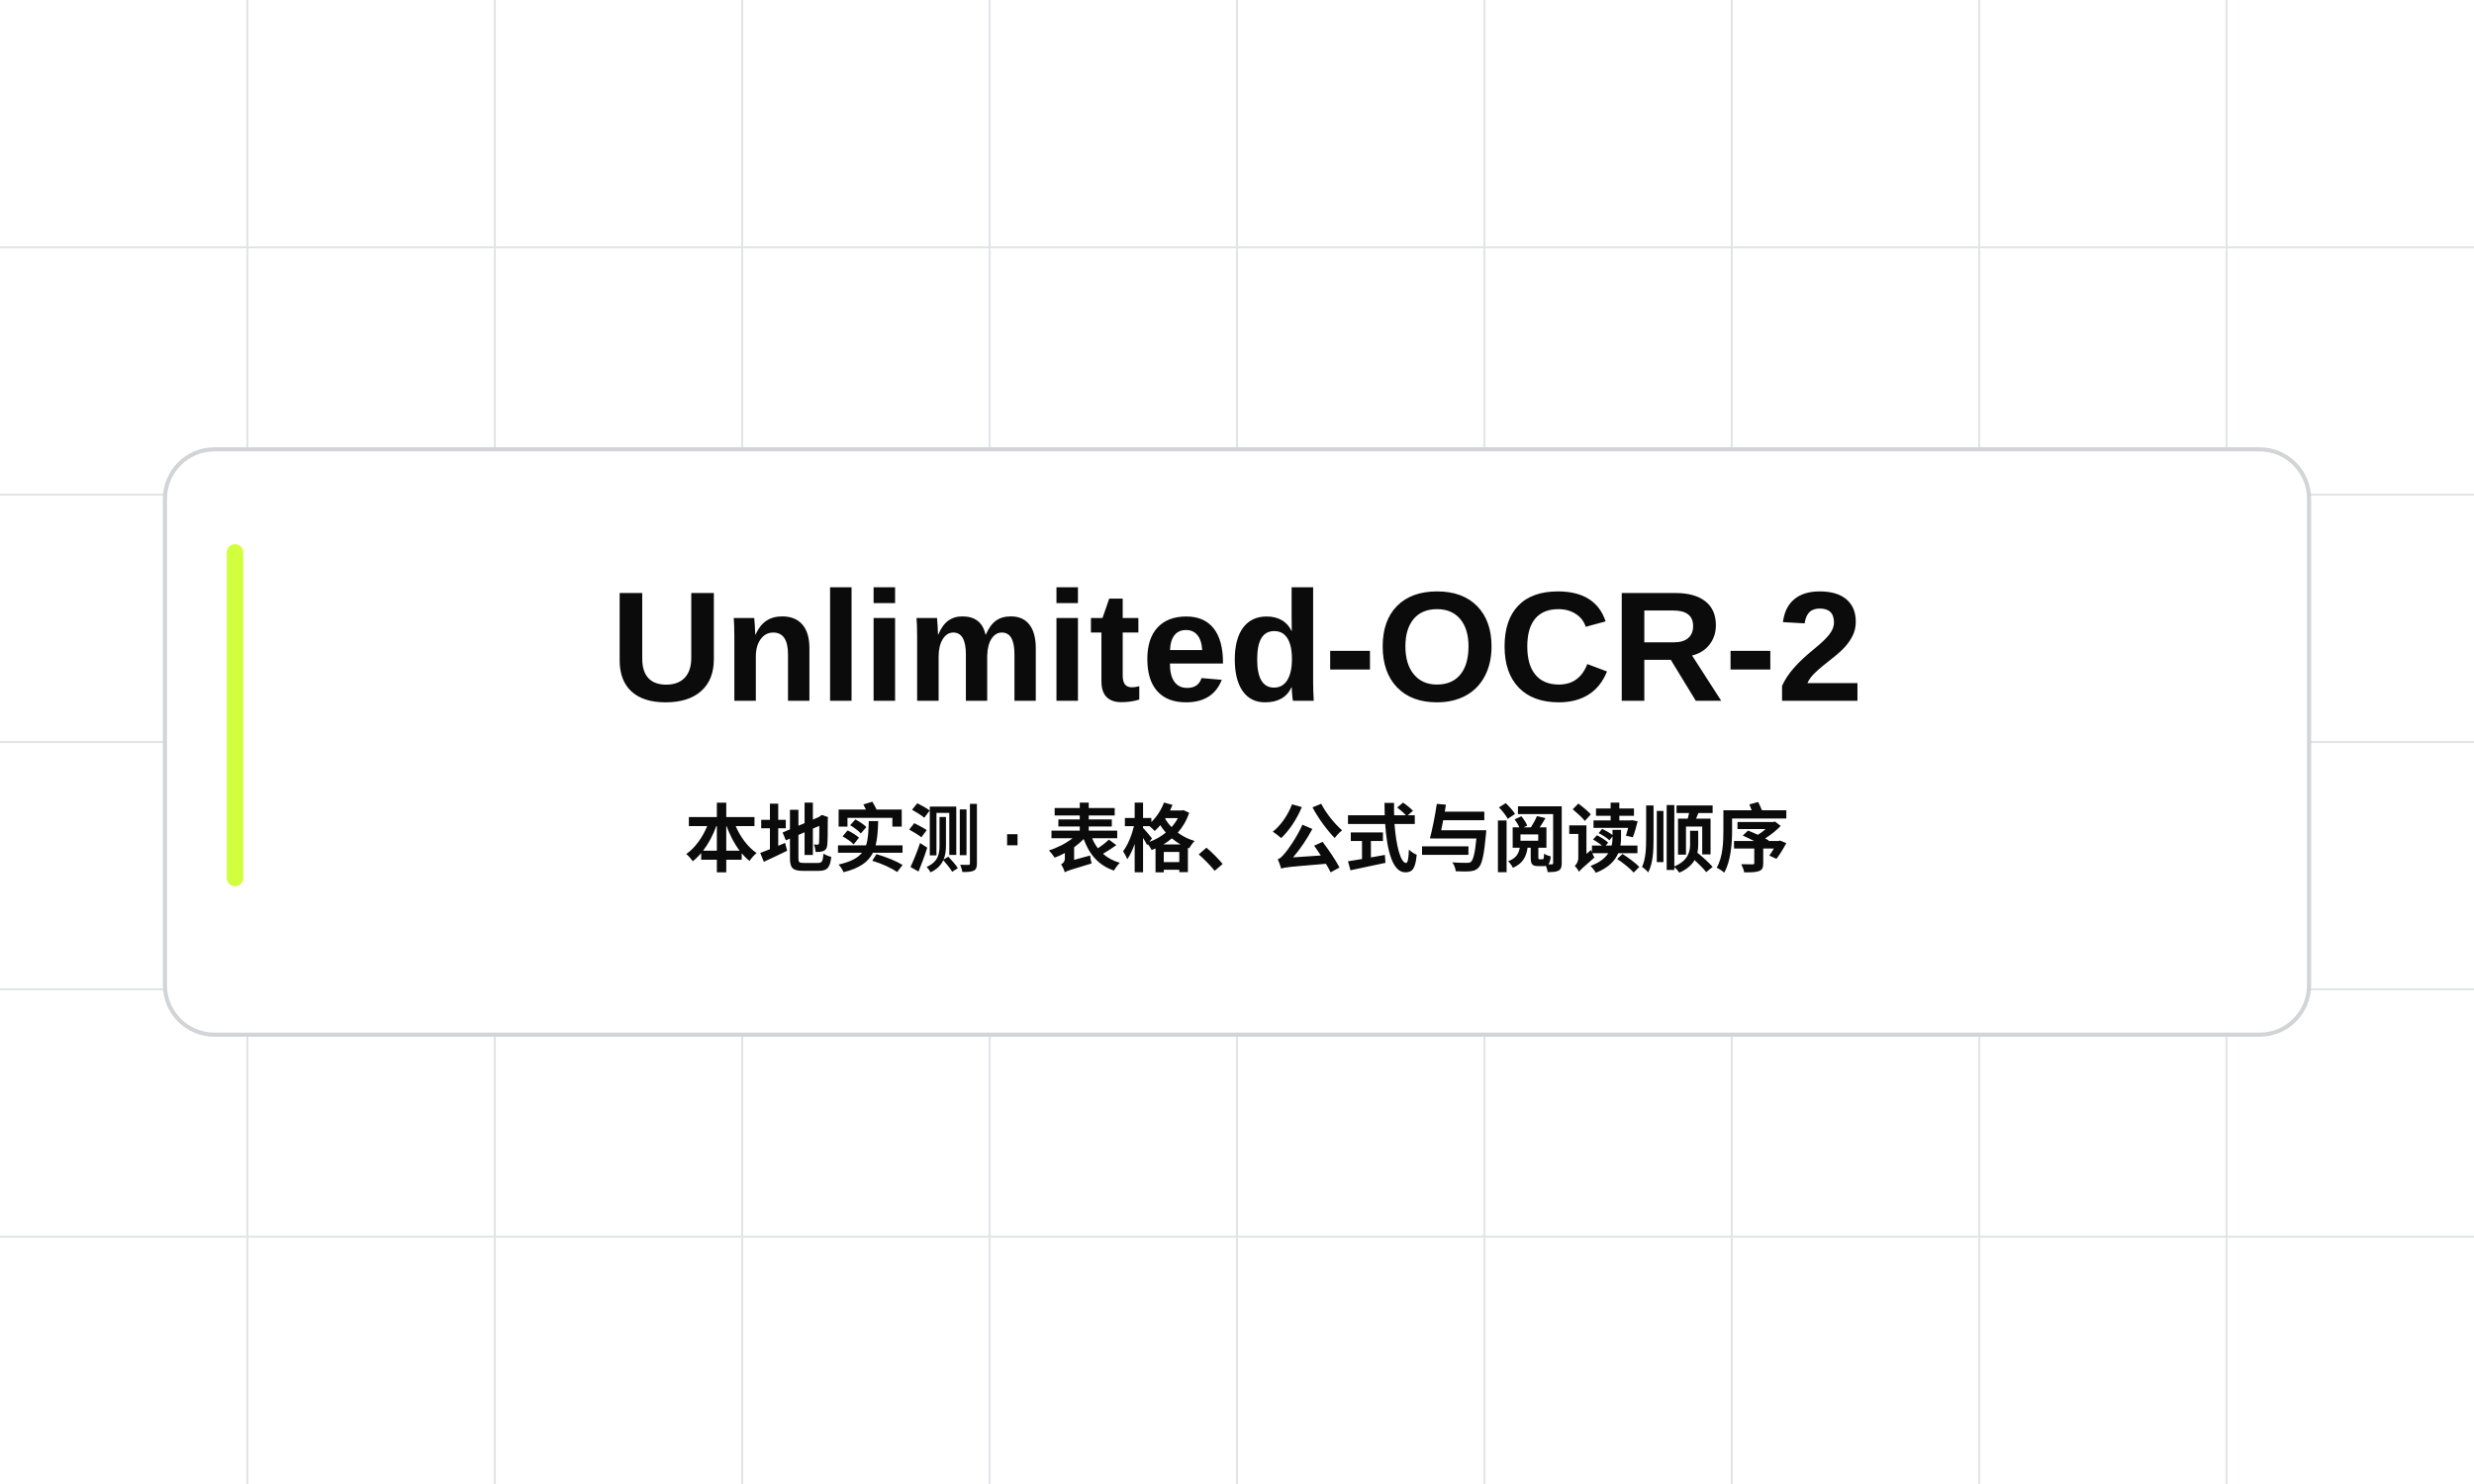
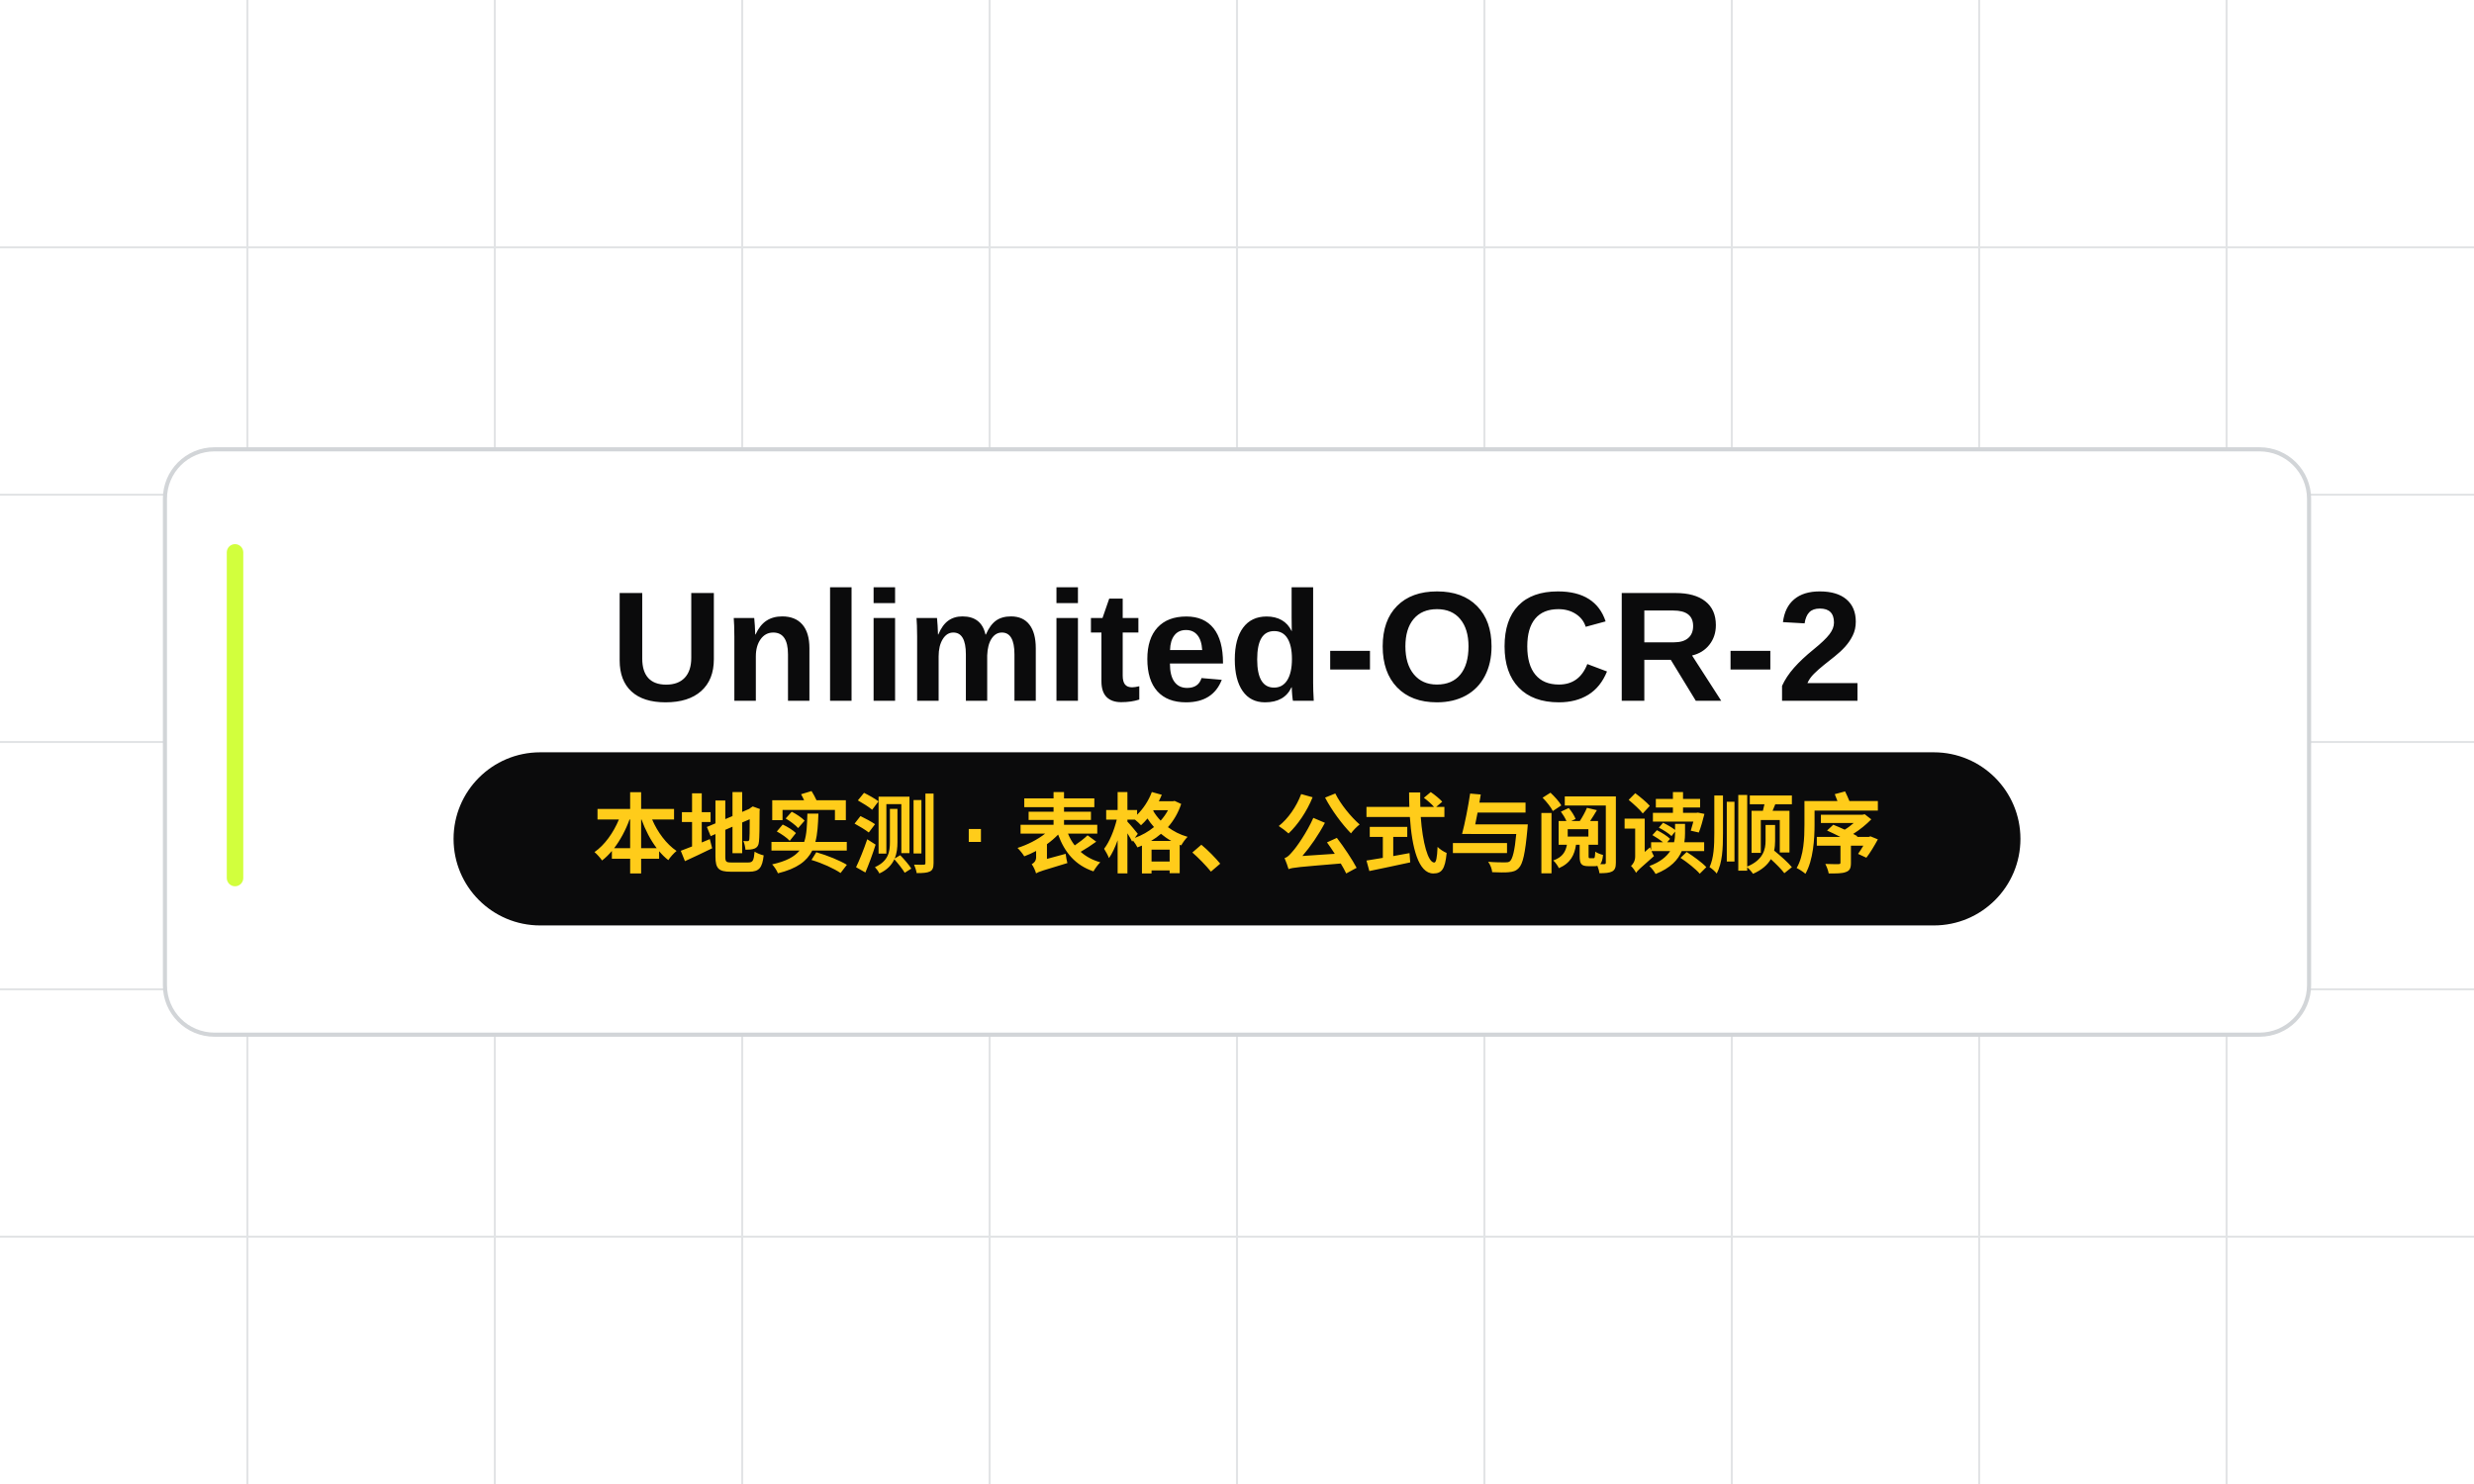
<svg xmlns="http://www.w3.org/2000/svg" width="1200" height="720" viewBox="0 0 1200 720" role="img" aria-labelledby="title desc">
  <rect width="1200" height="720" fill="#FFFFFF" />
  <g stroke="#D2D5D8" stroke-width="1" opacity="0.65">
    <path d="M0 120H1200M0 240H1200M0 360H1200M0 480H1200M0 600H1200M120 0V720M240 0V720M360 0V720M480 0V720M600 0V720M720 0V720M840 0V720M960 0V720M1080 0V720" />
  </g>
  <rect x="80" y="218" width="1040" height="284" rx="24" fill="#FFFFFF" stroke="#D2D5D8" stroke-width="2" />
  <rect x="110" y="264" width="8" height="166" rx="4" fill="#D2FF3D" />
  <text x="600" y="340" fill="#0B0B0C" font-family="Arial, Helvetica, sans-serif" font-size="76" font-weight="700" text-anchor="middle">Unlimited-OCR-2</text>
-   <text x="600" y="420" fill="#0B0B0C" font-family="Arial, 'Noto Sans CJK SC', sans-serif" font-size="36" font-weight="600" text-anchor="middle">本地实测 · 表格、公式与阅读顺序</text>
+   <rect x="220" y="365" width="760" height="84" rx="42" fill="#0B0B0C" />
+   <text x="600" y="420" fill="#FFCC1A" font-family="Arial, 'Noto Sans CJK SC', sans-serif" font-size="42" font-weight="700" text-anchor="middle">本地实测 · 表格、公式与阅读顺序</text>
</svg>
